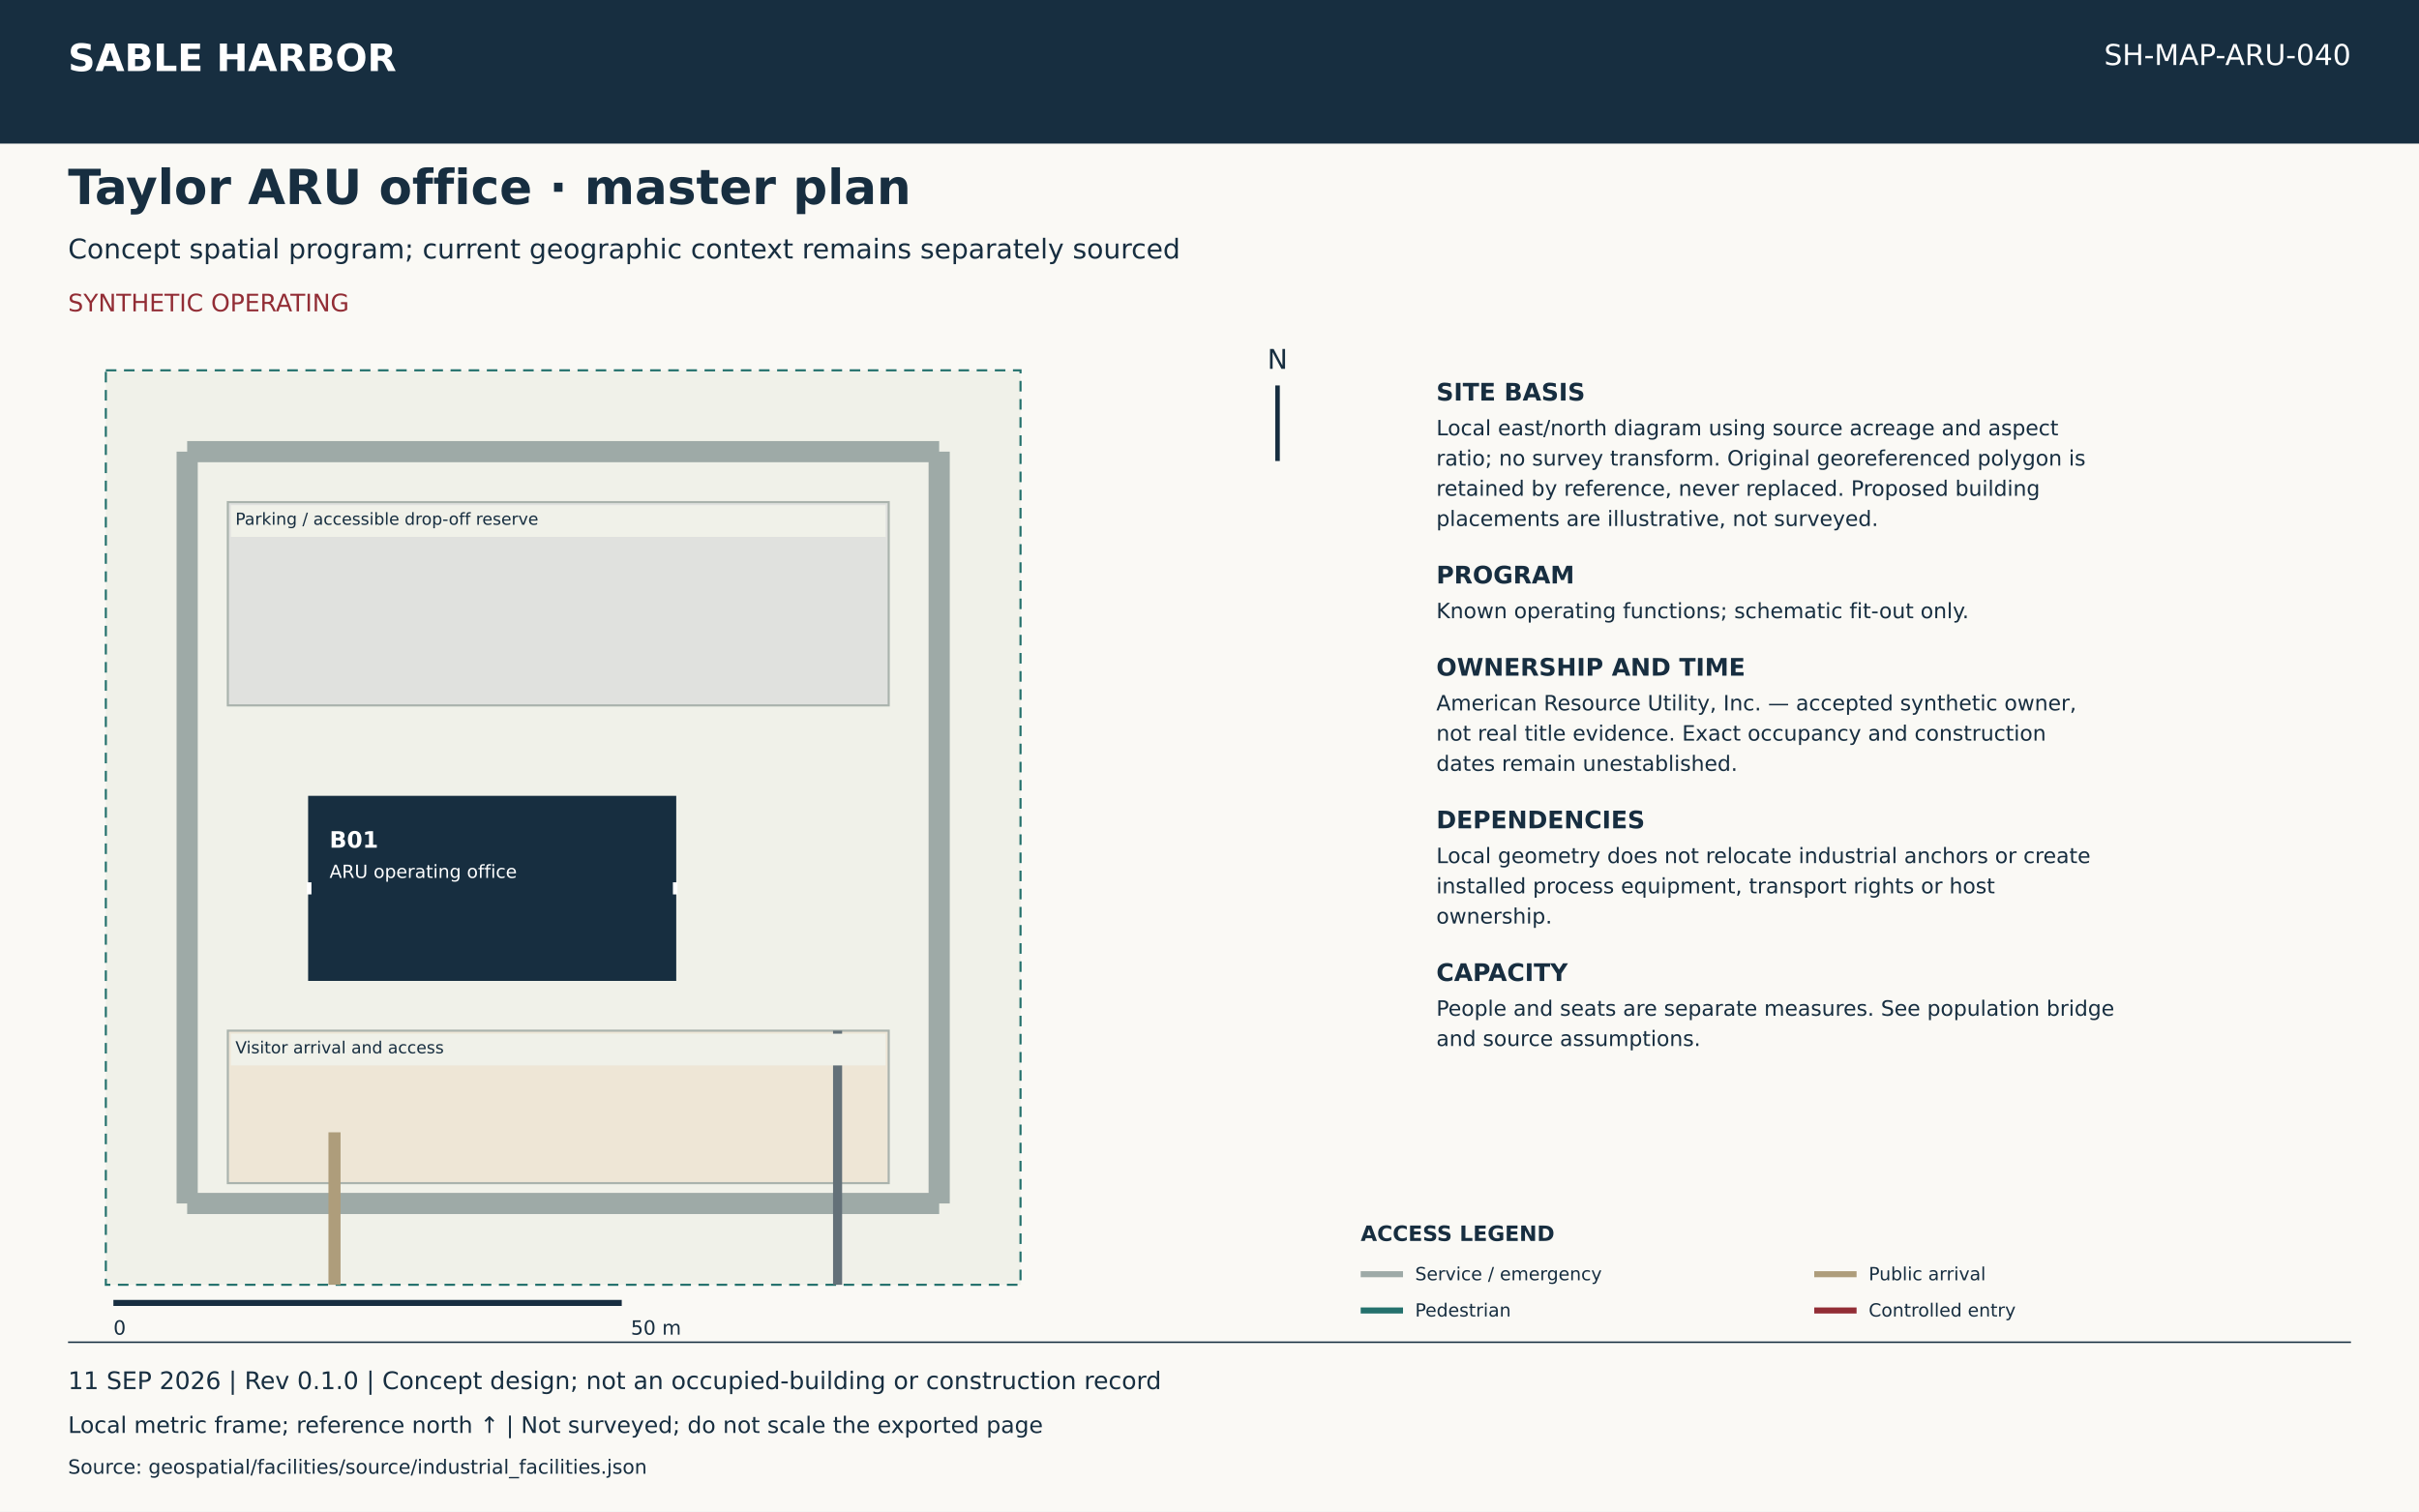
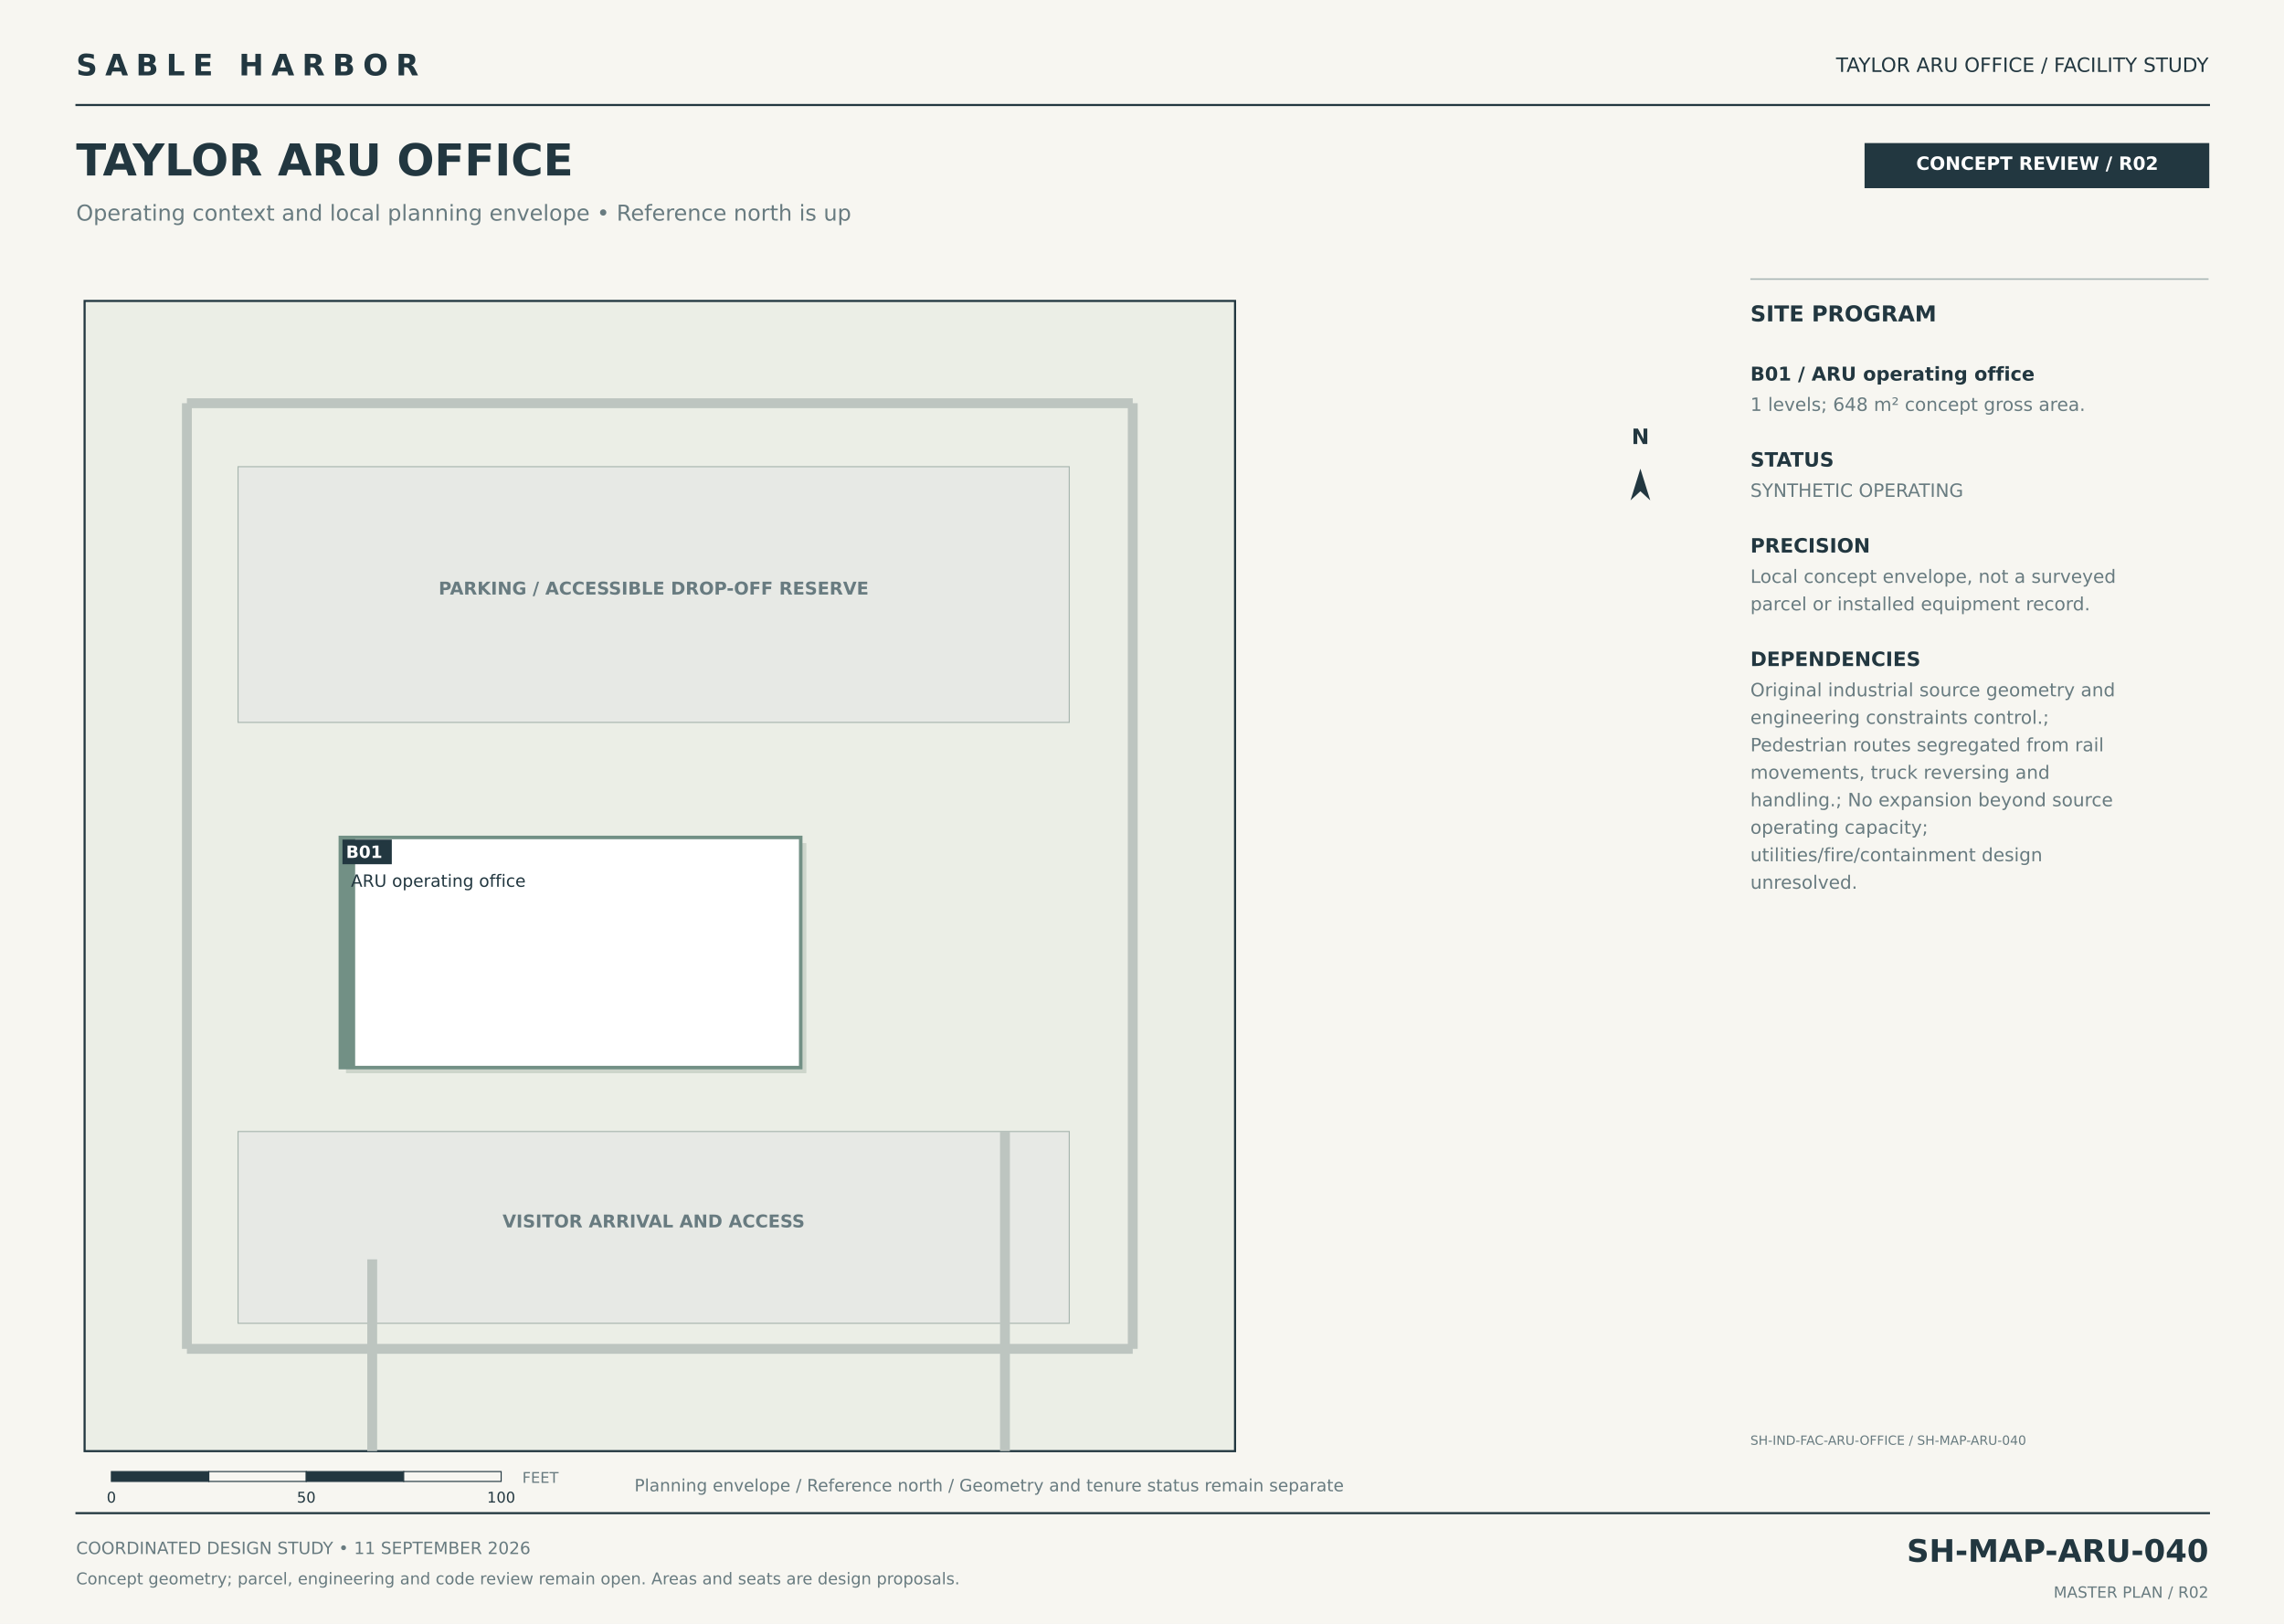
- <svg xmlns="http://www.w3.org/2000/svg" width="1600" height="1000" viewBox="0 0 1600 1000">
-   <style>text{font-family:DejaVu Sans,sans-serif;fill:#172e40} .muted{fill:#637078}</style>
-   <rect x="0" y="0" width="1600" height="1000" fill="#faf9f5" stroke="none" stroke-width="1" />
-   <rect x="0" y="0" width="1600" height="95" fill="#172e40" stroke="none" stroke-width="1" />
-   <text x="45" y="47" font-size="25" font-weight="bold" text-anchor="start" style="fill:white">SABLE HARBOR</text>
-   <text x="1555" y="43" font-size="19" font-weight="normal" text-anchor="end" style="fill:white">SH-MAP-ARU-040</text>
-   <text x="45" y="135" font-size="32" font-weight="bold" text-anchor="start" style="fill:#172e40">Taylor ARU office · master plan</text>
-   <text x="45" y="171" font-size="18" font-weight="normal" text-anchor="start" style="fill:#172e40">Concept spatial program; current geographic context remains separately sourced</text>
-   <text x="45" y="206" font-size="16" font-weight="normal" text-anchor="start" style="fill:#922d35">SYNTHETIC OPERATING</text>
-   <path d="M45,888 L1555,888" fill="none" stroke="#172e40" stroke-width="1" />
-   <text x="45" y="919" font-size="16" font-weight="normal" text-anchor="start" style="fill:#172e40">11 SEP 2026  |  Rev 0.1.0  |  Concept design; not an occupied-building or construction record</text>
-   <text x="45" y="948" font-size="15" font-weight="normal" text-anchor="start" style="fill:#172e40">Local metric frame; reference north ↑  |  Not surveyed; do not scale the exported page</text>
-   <text x="45" y="975" font-size="13" font-weight="normal" text-anchor="start" style="fill:#172e40">Source: geospatial/facilities/source/industrial_facilities.json</text>
-   <rect x="70" y="245" width="605" height="605" fill="#f0f1e9" stroke="#24716d" stroke-width="1.4" stroke-dasharray="7 5" />
-   <rect x="150.698" y="681.879" width="437.114" height="100.873" fill="#eee6d6" stroke="#aab3ad" stroke-width="1.4" />
-   <rect x="150.698" y="332.188" width="437.114" height="134.497" fill="#e0e1de" stroke="#aab3ad" stroke-width="1.4" />
-   <path d="M123.799,796.201 L621.201,796.201" fill="none" stroke="#9eaaa7" stroke-width="14" />
-   <path d="M621.201,796.201 L621.201,298.799" fill="none" stroke="#9eaaa7" stroke-width="14" />
-   <path d="M621.201,298.799 L123.799,298.799" fill="none" stroke="#9eaaa7" stroke-width="14" />
-   <path d="M123.799,298.799 L123.799,796.201" fill="none" stroke="#9eaaa7" stroke-width="14" />
-   <path d="M221.25,850 L221.25,749.127" fill="none" stroke="#ae9d7b" stroke-width="8" />
-   <path d="M554,850 L554,681.879" fill="none" stroke="#637078" stroke-width="6" />
-   <rect x="152.698" y="683.879" width="433.114" height="21" fill="#f0f1e9" stroke="none" stroke-width="1" />
-   <text x="155.698" y="696.879" font-size="11" font-weight="normal" text-anchor="start" style="fill:#172e40">Visitor arrival and access</text>
-   <rect x="152.698" y="334.188" width="433.114" height="21" fill="#f0f1e9" stroke="none" stroke-width="1" />
-   <text x="155.698" y="347.188" font-size="11" font-weight="normal" text-anchor="start" style="fill:#172e40">Parking / accessible drop-off reserve</text>
-   <rect x="204.497" y="527.208" width="242.094" height="121.047" fill="#172e40" stroke="#172e40" stroke-width="1.4" />
-   <rect x="215.946" y="545.832" width="35" height="20" fill="#172e40" stroke="none" stroke-width="1" />
-   <text x="217.946" y="560.832" font-size="15" font-weight="bold" text-anchor="start" style="fill:white">B01</text>
-   <text x="217.946" y="580.832" font-size="12" font-weight="normal" text-anchor="start" style="fill:white">ARU operating office</text>
-   <path d="M204.497,583.731 L204.497,591.731" fill="none" stroke="white" stroke-width="3" />
-   <path d="M446.591,583.731 L446.591,591.731" fill="none" stroke="white" stroke-width="3" />
-   <path d="M845,305 L845,255" fill="none" stroke="#172e40" stroke-width="3" />
-   <text x="845" y="244" font-size="18" font-weight="normal" text-anchor="middle" style="fill:#172e40">N</text>
-   <path d="M75,862 L411.242,862" fill="none" stroke="#172e40" stroke-width="4" />
-   <text x="75" y="883" font-size="13" font-weight="normal" text-anchor="start" style="fill:#172e40">0</text>
-   <text x="417.242" y="883" font-size="13" font-weight="normal" text-anchor="start" style="fill:#172e40">50 m</text>
-   <text x="950" y="265" font-size="16" font-weight="bold" text-anchor="start" style="fill:#172e40">SITE BASIS</text>
-   <text x="950" y="288" font-size="14" font-weight="normal" text-anchor="start" style="fill:#172e40">Local east/north diagram using source acreage and aspect</text>
-   <text x="950" y="308" font-size="14" font-weight="normal" text-anchor="start" style="fill:#172e40">ratio; no survey transform. Original georeferenced polygon is</text>
-   <text x="950" y="328" font-size="14" font-weight="normal" text-anchor="start" style="fill:#172e40">retained by reference, never replaced. Proposed building</text>
-   <text x="950" y="348" font-size="14" font-weight="normal" text-anchor="start" style="fill:#172e40">placements are illustrative, not surveyed.</text>
-   <text x="950" y="386" font-size="16" font-weight="bold" text-anchor="start" style="fill:#172e40">PROGRAM</text>
-   <text x="950" y="409" font-size="14" font-weight="normal" text-anchor="start" style="fill:#172e40">Known operating functions; schematic fit-out only.</text>
-   <text x="950" y="447" font-size="16" font-weight="bold" text-anchor="start" style="fill:#172e40">OWNERSHIP AND TIME</text>
-   <text x="950" y="470" font-size="14" font-weight="normal" text-anchor="start" style="fill:#172e40">American Resource Utility, Inc. — accepted synthetic owner,</text>
-   <text x="950" y="490" font-size="14" font-weight="normal" text-anchor="start" style="fill:#172e40">not real title evidence. Exact occupancy and construction</text>
-   <text x="950" y="510" font-size="14" font-weight="normal" text-anchor="start" style="fill:#172e40">dates remain unestablished.</text>
-   <text x="950" y="548" font-size="16" font-weight="bold" text-anchor="start" style="fill:#172e40">DEPENDENCIES</text>
-   <text x="950" y="571" font-size="14" font-weight="normal" text-anchor="start" style="fill:#172e40">Local geometry does not relocate industrial anchors or create</text>
-   <text x="950" y="591" font-size="14" font-weight="normal" text-anchor="start" style="fill:#172e40">installed process equipment, transport rights or host</text>
-   <text x="950" y="611" font-size="14" font-weight="normal" text-anchor="start" style="fill:#172e40">ownership.</text>
-   <text x="950" y="649" font-size="16" font-weight="bold" text-anchor="start" style="fill:#172e40">CAPACITY</text>
-   <text x="950" y="672" font-size="14" font-weight="normal" text-anchor="start" style="fill:#172e40">People and seats are separate measures. See population bridge</text>
-   <text x="950" y="692" font-size="14" font-weight="normal" text-anchor="start" style="fill:#172e40">and source assumptions.</text>
-   <text x="900" y="821" font-size="14" font-weight="bold" text-anchor="start" style="fill:#172e40">ACCESS LEGEND</text>
-   <path d="M900,843 L928,843" fill="none" stroke="#9eaaa7" stroke-width="4" />
-   <text x="936" y="847" font-size="12" font-weight="normal" text-anchor="start" style="fill:#172e40">Service / emergency</text>
-   <path d="M1200,843 L1228,843" fill="none" stroke="#ae9d7b" stroke-width="4" />
-   <text x="1236" y="847" font-size="12" font-weight="normal" text-anchor="start" style="fill:#172e40">Public arrival</text>
-   <path d="M900,867 L928,867" fill="none" stroke="#24716d" stroke-width="4" />
-   <text x="936" y="871" font-size="12" font-weight="normal" text-anchor="start" style="fill:#172e40">Pedestrian</text>
-   <path d="M1200,867 L1228,867" fill="none" stroke="#922d35" stroke-width="4" />
-   <text x="1236" y="871" font-size="12" font-weight="normal" text-anchor="start" style="fill:#172e40">Controlled entry</text>
+ <svg xmlns="http://www.w3.org/2000/svg" width="3240" height="2304" viewBox="0 0 3240 2304">
+   <style>text{font-family:DejaVu Sans,sans-serif}</style>
+   <rect x="0" y="0" width="3240" height="2304" fill="#f7f6f1" stroke="none" stroke-width="2" />
+   <text x="108" y="107" font-size="42" fill="#223740" font-weight="bold" text-anchor="start" letter-spacing="11">SABLE HARBOR</text>
+   <text x="3133" y="102" font-size="28" fill="#223740" font-weight="normal" text-anchor="end">TAYLOR ARU OFFICE / FACILITY STUDY</text>
+   <path d="M107,149 L3135,149" fill="none" stroke="#223740" stroke-width="3" />
+   <text x="108" y="249" font-size="62.5" fill="#223740" font-weight="bold" text-anchor="start">TAYLOR ARU OFFICE</text>
+   <text x="108" y="313" font-size="31" fill="#687b80" font-weight="normal" text-anchor="start">Operating context and local planning envelope  •  Reference north is up</text>
+   <rect x="2645" y="203" width="489" height="64" fill="#223740" stroke="none" stroke-width="2" />
+   <text x="2890" y="241" font-size="26" fill="white" font-weight="bold" text-anchor="middle">CONCEPT REVIEW / R02</text>
+   <path d="M107,2147 L3135,2147" fill="none" stroke="#223740" stroke-width="3" />
+   <text x="108" y="2205" font-size="24" fill="#687b80" font-weight="normal" text-anchor="start">COORDINATED DESIGN STUDY  •  11 SEPTEMBER 2026</text>
+   <text x="108" y="2248" font-size="23" fill="#687b80" font-weight="normal" text-anchor="start">Concept geometry; parcel, engineering and code review remain open. Areas and seats are design proposals.</text>
+   <text x="3133" y="2216" font-size="44" fill="#223740" font-weight="bold" text-anchor="end">SH-MAP-ARU-040</text>
+   <text x="3133" y="2267" font-size="22" fill="#687b80" font-weight="normal" text-anchor="end">MASTER PLAN / R02</text>
+   <rect x="120" y="427" width="1632" height="1632" fill="#ebeee6" stroke="#223740" stroke-width="3" />
+   <rect x="337.685" y="1605.49" width="1179.13" height="272.106" fill="#e7e9e5" stroke="#a7b5ae" stroke-width="1.5" />
+   <text x="927.247" y="1741.54" font-size="25" fill="#687b80" font-weight="bold" text-anchor="middle">VISITOR ARRIVAL AND ACCESS</text>
+   <rect x="337.685" y="662.19" width="1179.13" height="362.808" fill="#e7e9e5" stroke="#a7b5ae" stroke-width="1.5" />
+   <text x="927.247" y="843.594" font-size="25" fill="#687b80" font-weight="bold" text-anchor="middle">PARKING / ACCESSIBLE DROP-OFF RESERVE</text>
+   <path d="M265.123,1913.88 L1606.88,1913.88" fill="none" stroke="#bdc5c0" stroke-width="14" />
+   <path d="M1606.88,1913.88 L1606.88,572.123" fill="none" stroke="#bdc5c0" stroke-width="14" />
+   <path d="M1606.88,572.123 L265.123,572.123" fill="none" stroke="#bdc5c0" stroke-width="14" />
+   <path d="M265.123,572.123 L265.123,1913.88" fill="none" stroke="#bdc5c0" stroke-width="14" />
+   <path d="M528,2059 L528,1786.89" fill="none" stroke="#bdc5c0" stroke-width="14" />
+   <path d="M1425.6,2059 L1425.6,1605.49" fill="none" stroke="#bdc5c0" stroke-width="14" />
+   <rect x="490.808" y="1196.26" width="653.054" height="326.527" fill="#cdd5cb" stroke="none" stroke-width="2" />
+   <rect x="482.808" y="1188.26" width="653.054" height="326.527" fill="white" stroke="#729085" stroke-width="5" />
+   <rect x="482.808" y="1188.26" width="21" height="326.527" fill="#729085" stroke="none" stroke-width="2" />
+   <rect x="485.808" y="1191.26" width="70" height="35" fill="#223740" stroke="none" stroke-width="2" />
+   <text x="490.808" y="1217.26" font-size="24" fill="white" font-weight="bold" text-anchor="start">B01</text>
+   <text x="497.808" y="1258.26" font-size="24" fill="#223740" font-weight="normal" text-anchor="start">ARU operating office</text>
+   <text x="2327" y="630" font-size="30" fill="#223740" font-weight="bold" text-anchor="middle">N</text>
+   <path d="M2327,665 l-14,45 l14,-13 l14,13 Z" fill="#223740" stroke="none" stroke-width="2" />
+   <path d="M2483,396 L3133,396" fill="none" stroke="#a5b4b2" stroke-width="2" />
+   <text x="2483" y="456" font-size="31" fill="#223740" font-weight="bold" text-anchor="start">SITE PROGRAM</text>
+   <text x="2483" y="540" font-size="27" fill="#223740" font-weight="bold" text-anchor="start">B01 / ARU operating office</text>
+   <text x="2483" y="583" font-size="26" fill="#687b80" font-weight="normal" text-anchor="start">1 levels; 648 m² concept gross area.</text>
+   <text x="2483" y="662" font-size="28" fill="#223740" font-weight="bold" text-anchor="start">STATUS</text>
+   <text x="2483" y="705" font-size="26" fill="#687b80" font-weight="normal" text-anchor="start">SYNTHETIC OPERATING</text>
+   <text x="2483" y="784" font-size="28" fill="#223740" font-weight="bold" text-anchor="start">PRECISION</text>
+   <text x="2483" y="827" font-size="26" fill="#687b80" font-weight="normal" text-anchor="start">Local concept envelope, not a surveyed</text>
+   <text x="2483" y="866" font-size="26" fill="#687b80" font-weight="normal" text-anchor="start">parcel or installed equipment record.</text>
+   <text x="2483" y="945" font-size="28" fill="#223740" font-weight="bold" text-anchor="start">DEPENDENCIES</text>
+   <text x="2483" y="988" font-size="26" fill="#687b80" font-weight="normal" text-anchor="start">Original industrial source geometry and</text>
+   <text x="2483" y="1027" font-size="26" fill="#687b80" font-weight="normal" text-anchor="start">engineering constraints control.;</text>
+   <text x="2483" y="1066" font-size="26" fill="#687b80" font-weight="normal" text-anchor="start">Pedestrian routes segregated from rail</text>
+   <text x="2483" y="1105" font-size="26" fill="#687b80" font-weight="normal" text-anchor="start">movements, truck reversing and</text>
+   <text x="2483" y="1144" font-size="26" fill="#687b80" font-weight="normal" text-anchor="start">handling.; No expansion beyond source</text>
+   <text x="2483" y="1183" font-size="26" fill="#687b80" font-weight="normal" text-anchor="start">operating capacity;</text>
+   <text x="2483" y="1222" font-size="26" fill="#687b80" font-weight="normal" text-anchor="start">utilities/fire/containment design</text>
+   <text x="2483" y="1261" font-size="26" fill="#687b80" font-weight="normal" text-anchor="start">unresolved.</text>
+   <rect x="158" y="2088" width="138.23" height="14" fill="#223740" stroke="#223740" stroke-width="1.5" />
+   <rect x="296.23" y="2088" width="138.23" height="14" fill="#f7f6f1" stroke="#223740" stroke-width="1.5" />
+   <rect x="434.46" y="2088" width="138.23" height="14" fill="#223740" stroke="#223740" stroke-width="1.5" />
+   <rect x="572.689" y="2088" width="138.23" height="14" fill="#f7f6f1" stroke="#223740" stroke-width="1.5" />
+   <text x="158" y="2132" font-size="21" fill="#223740" font-weight="normal" text-anchor="middle">0</text>
+   <text x="434.46" y="2132" font-size="21" fill="#223740" font-weight="normal" text-anchor="middle">50</text>
+   <text x="710.919" y="2132" font-size="21" fill="#223740" font-weight="normal" text-anchor="middle">100</text>
+   <text x="740.919" y="2104" font-size="21" fill="#687b80" font-weight="normal" text-anchor="start">FEET</text>
+   <text x="900" y="2116" font-size="24" fill="#687b80" font-weight="normal" text-anchor="start">Planning envelope / Reference north / Geometry and tenure status remain separate</text>
+   <text x="2483" y="2050" font-size="18" fill="#687b80" font-weight="normal" text-anchor="start">SH-IND-FAC-ARU-OFFICE / SH-MAP-ARU-040</text>
</svg>
